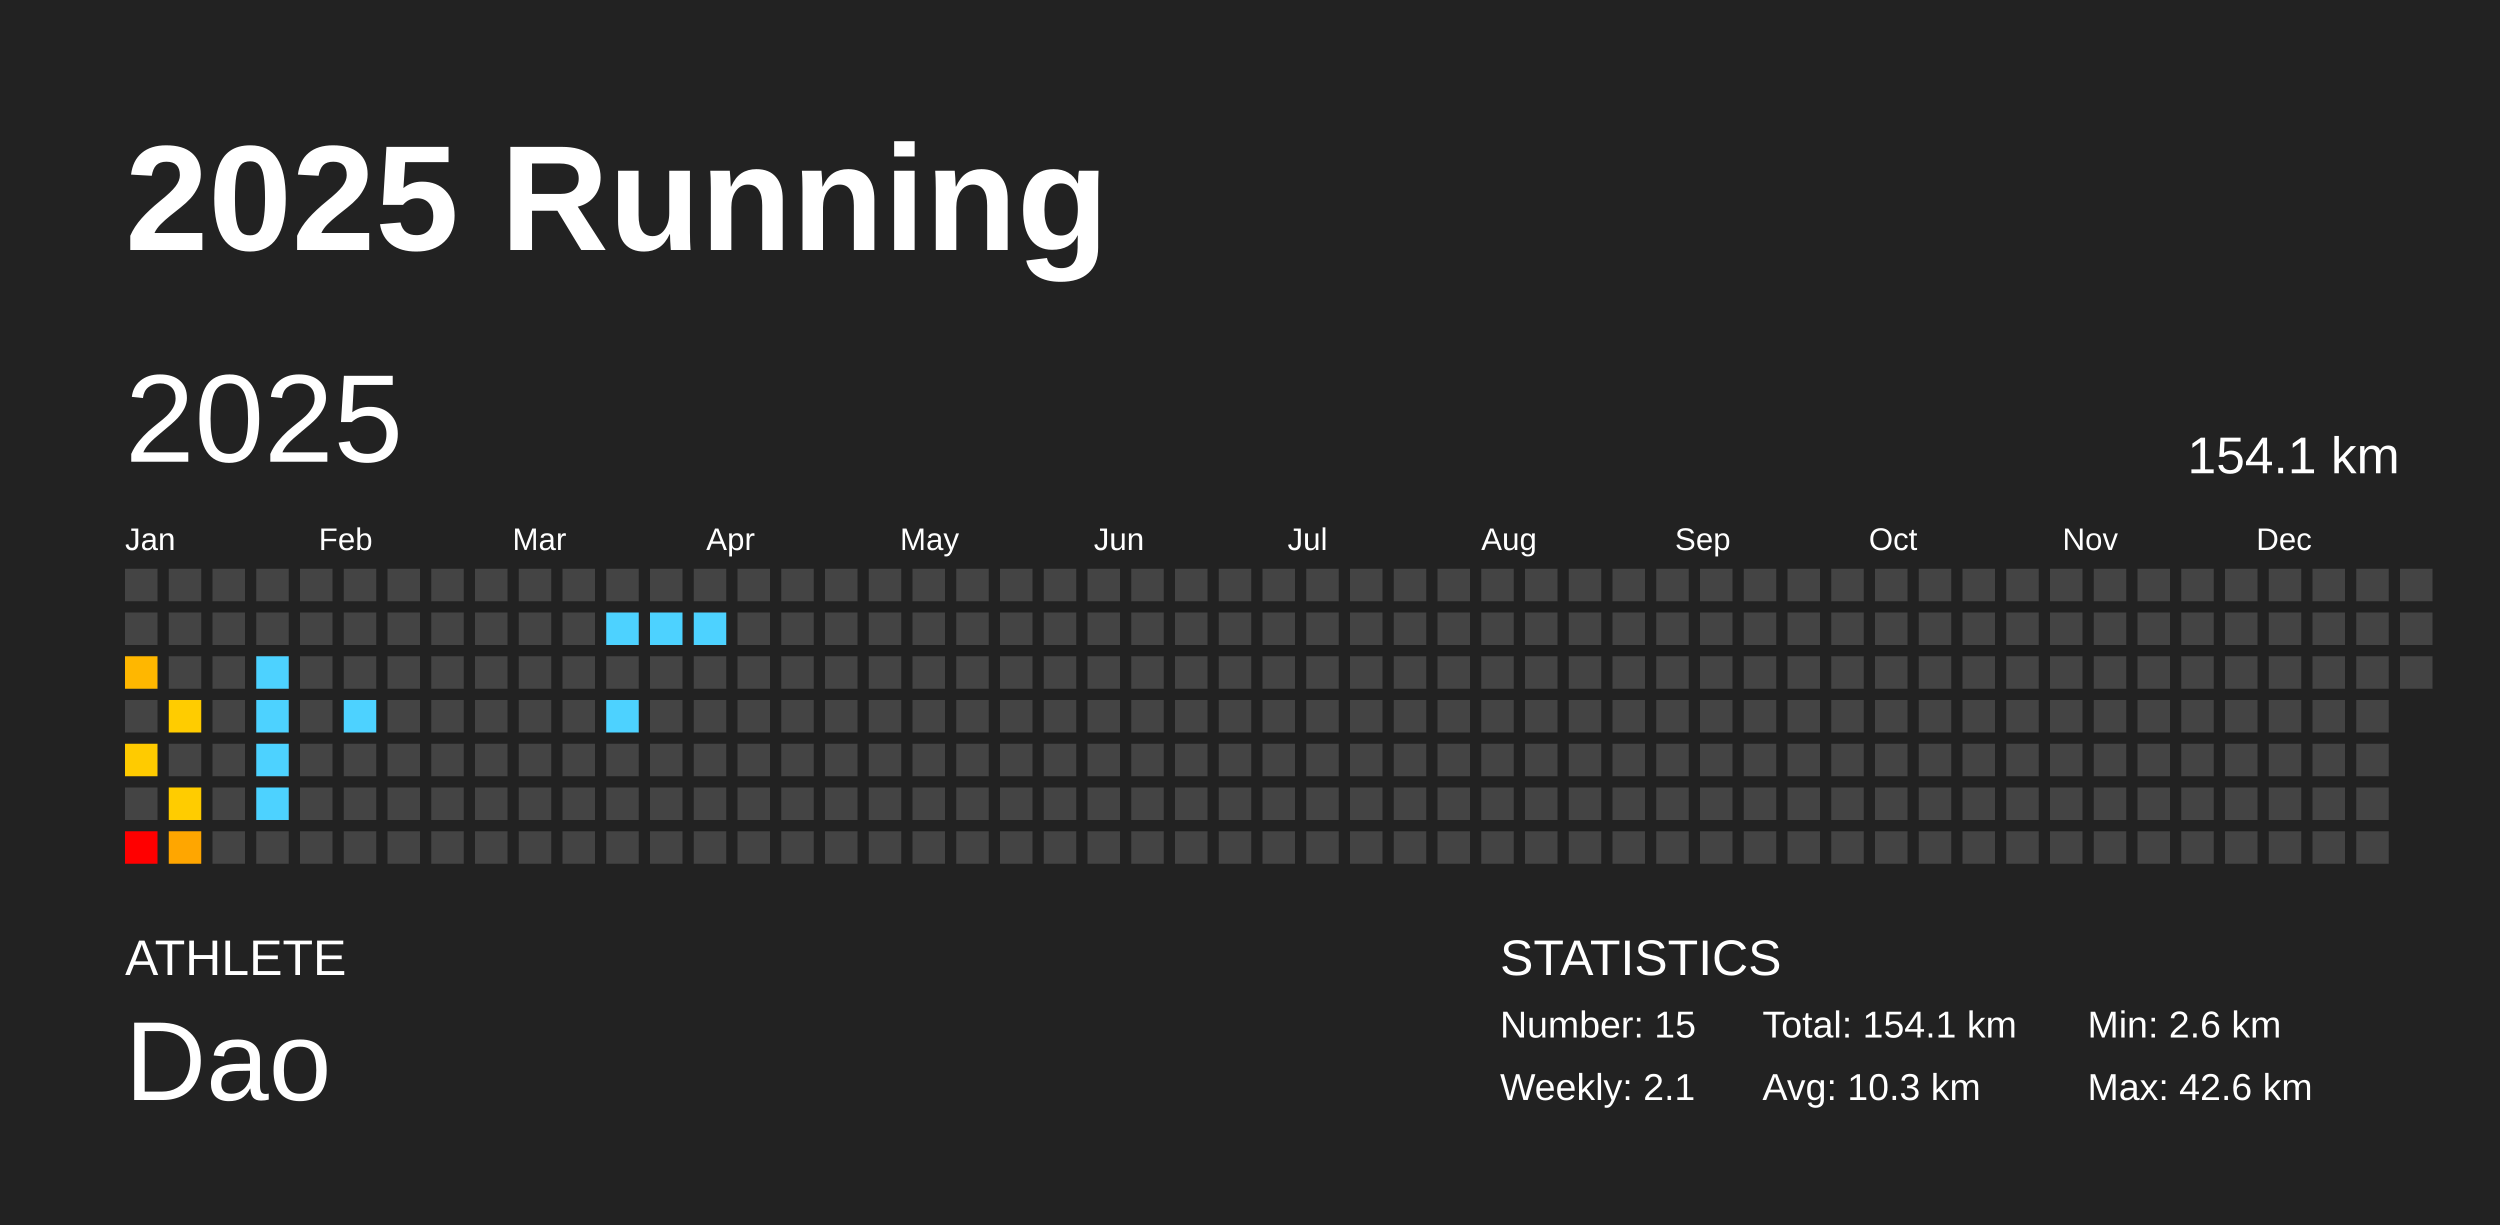
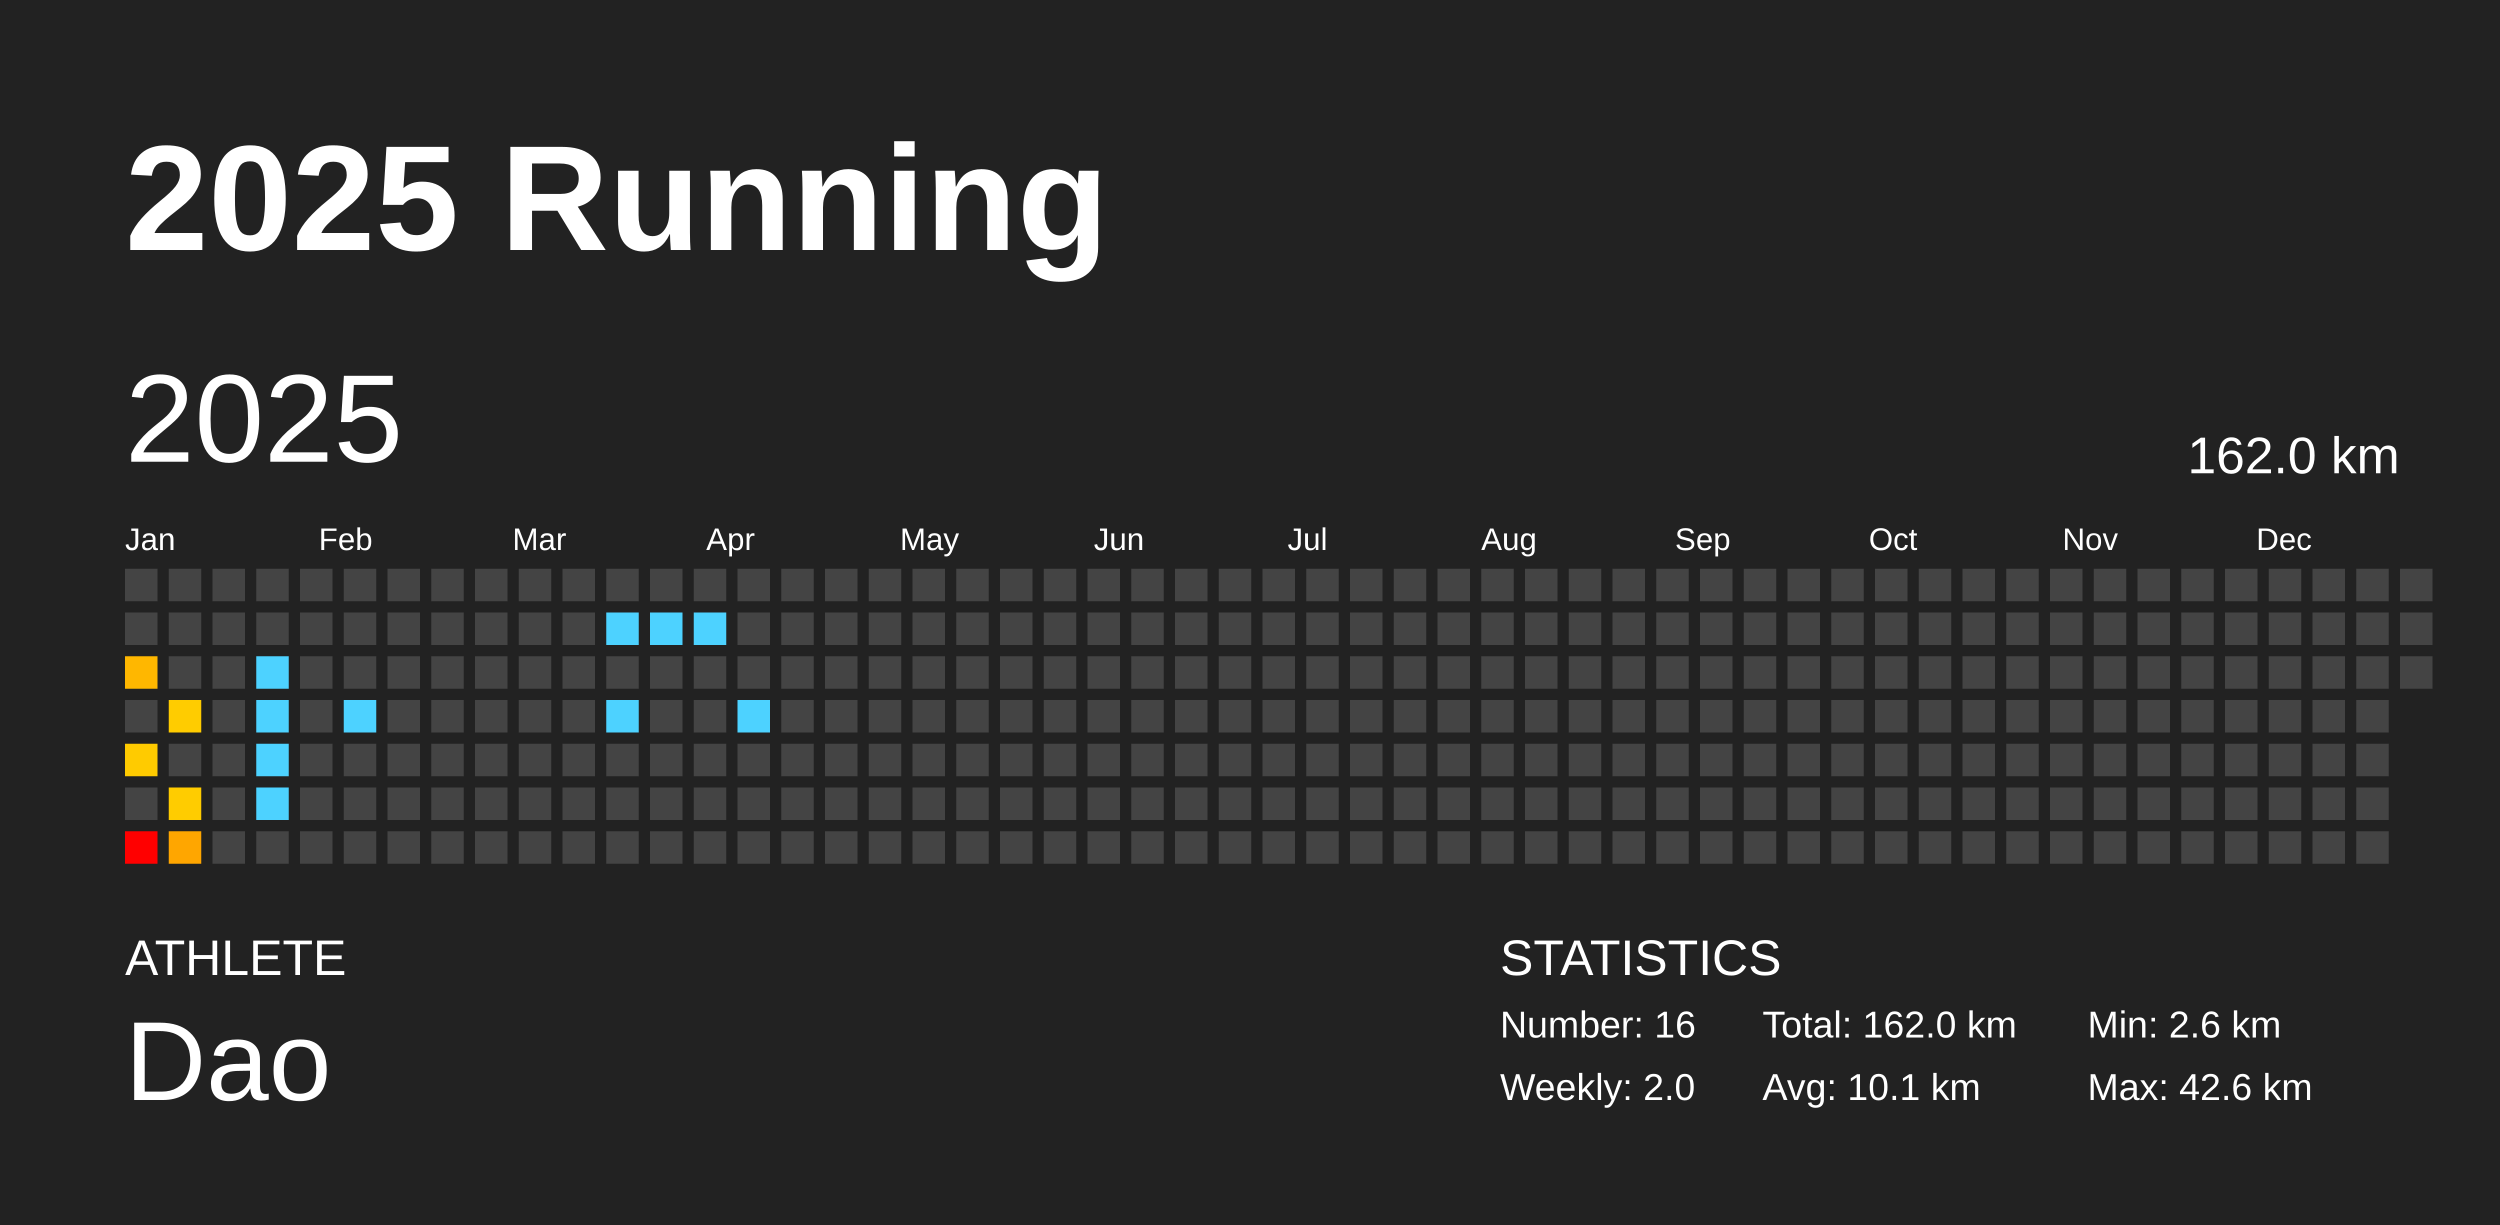
<svg xmlns="http://www.w3.org/2000/svg" baseProfile="full" height="98mm" version="1.1" viewBox="0,0,200,98" width="200mm">
  <defs />
  <rect fill="#222222" height="98" width="200" x="0" y="0" />
  <text fill="#FFFFFF" style="font-size:12px; font-family:Arial; font-weight:bold;" x="10" y="20">2025 Running</text>
  <text fill="#FFFFFF" style="font-size:4px; font-family:Arial" x="10" y="78">ATHLETE</text>
  <text fill="#FFFFFF" style="font-size:9px; font-family:Arial" x="10" y="88">Dao</text>
  <text fill="#FFFFFF" style="font-size:4px; font-family:Arial" x="120" y="78">STATISTICS</text>
-   <text fill="#FFFFFF" style="font-size:3px; font-family:Arial" x="120" y="83">Number: 15</text>
-   <text fill="#FFFFFF" style="font-size:3px; font-family:Arial" x="120" y="88">Weekly: 2.1</text>
-   <text fill="#FFFFFF" style="font-size:3px; font-family:Arial" x="141" y="83">Total: 154.1 km</text>
-   <text fill="#FFFFFF" style="font-size:3px; font-family:Arial" x="141" y="88">Avg: 10.3 km</text>
+   <text fill="#FFFFFF" style="font-size:3px; font-family:Arial" x="120" y="83">Number: 16</text>
+   <text fill="#FFFFFF" style="font-size:3px; font-family:Arial" x="120" y="88">Weekly: 2.0</text>
+   <text fill="#FFFFFF" style="font-size:3px; font-family:Arial" x="141" y="83">Total: 162.0 km</text>
+   <text fill="#FFFFFF" style="font-size:3px; font-family:Arial" x="141" y="88">Avg: 10.1 km</text>
  <text fill="#FFFFFF" style="font-size:3px; font-family:Arial" x="167" y="83">Min: 2.6 km</text>
  <text fill="#FFFFFF" style="font-size:3px; font-family:Arial" x="167" y="88">Max: 42.6 km</text>
  <text dominant-baseline="hanging" fill="#FFFFFF" style="font-size:10.0px; font-family:Arial;" x="10" y="30">2025</text>
-   <text dominant-baseline="hanging" fill="#FFFFFF" style="font-size:4.125px; font-family:Arial;" x="175" y="35">154.1 km</text>
+   <text dominant-baseline="hanging" fill="#FFFFFF" style="font-size:4.125px; font-family:Arial;" x="175" y="35">162.0 km</text>
  <text fill="#FFFFFF" style="font-size:2.5px; font-family:Arial" x="10.0" y="44">Jan</text>
  <text fill="#FFFFFF" style="font-size:2.5px; font-family:Arial" x="25.5" y="44">Feb</text>
  <text fill="#FFFFFF" style="font-size:2.5px; font-family:Arial" x="41.0" y="44">Mar</text>
  <text fill="#FFFFFF" style="font-size:2.5px; font-family:Arial" x="56.5" y="44">Apr</text>
  <text fill="#FFFFFF" style="font-size:2.5px; font-family:Arial" x="72.0" y="44">May</text>
  <text fill="#FFFFFF" style="font-size:2.5px; font-family:Arial" x="87.5" y="44">Jun</text>
  <text fill="#FFFFFF" style="font-size:2.5px; font-family:Arial" x="103.0" y="44">Jul</text>
  <text fill="#FFFFFF" style="font-size:2.5px; font-family:Arial" x="118.5" y="44">Aug</text>
  <text fill="#FFFFFF" style="font-size:2.5px; font-family:Arial" x="134.0" y="44">Sep</text>
  <text fill="#FFFFFF" style="font-size:2.5px; font-family:Arial" x="149.5" y="44">Oct</text>
  <text fill="#FFFFFF" style="font-size:2.5px; font-family:Arial" x="165.0" y="44">Nov</text>
  <text fill="#FFFFFF" style="font-size:2.5px; font-family:Arial" x="180.5" y="44">Dec</text>
  <rect fill="#444444" height="2.6" width="2.6" x="10.0" y="45.5" />
  <rect fill="#444444" height="2.6" width="2.6" x="10.0" y="49.0" />
  <rect fill="#ffb700" height="2.6" width="2.6" x="10.0" y="52.5" />
  <rect fill="#444444" height="2.6" width="2.6" x="10.0" y="56.0" />
  <rect fill="#ffcb00" height="2.6" width="2.6" x="10.0" y="59.5" />
  <rect fill="#444444" height="2.6" width="2.6" x="10.0" y="63.0" />
  <rect fill="red" height="2.6" width="2.6" x="10.0" y="66.5" />
  <rect fill="#444444" height="2.6" width="2.6" x="13.5" y="45.5" />
  <rect fill="#444444" height="2.6" width="2.6" x="13.5" y="49.0" />
  <rect fill="#444444" height="2.6" width="2.6" x="13.5" y="52.5" />
  <rect fill="#ffcc00" height="2.6" width="2.6" x="13.5" y="56.0" />
  <rect fill="#444444" height="2.6" width="2.6" x="13.5" y="59.5" />
  <rect fill="#ffcc00" height="2.6" width="2.6" x="13.5" y="63.0" />
  <rect fill="#ffa600" height="2.6" width="2.6" x="13.5" y="66.5" />
  <rect fill="#444444" height="2.6" width="2.6" x="17.0" y="45.5" />
  <rect fill="#444444" height="2.6" width="2.6" x="17.0" y="49.0" />
  <rect fill="#444444" height="2.6" width="2.6" x="17.0" y="52.5" />
  <rect fill="#444444" height="2.6" width="2.6" x="17.0" y="56.0" />
  <rect fill="#444444" height="2.6" width="2.6" x="17.0" y="59.5" />
  <rect fill="#444444" height="2.6" width="2.6" x="17.0" y="63.0" />
  <rect fill="#444444" height="2.6" width="2.6" x="17.0" y="66.5" />
  <rect fill="#444444" height="2.6" width="2.6" x="20.5" y="45.5" />
  <rect fill="#444444" height="2.6" width="2.6" x="20.5" y="49.0" />
  <rect fill="#4dd2ff" height="2.6" width="2.6" x="20.5" y="52.5" />
  <rect fill="#4dd2ff" height="2.6" width="2.6" x="20.5" y="56.0" />
  <rect fill="#4dd2ff" height="2.6" width="2.6" x="20.5" y="59.5" />
  <rect fill="#4dd2ff" height="2.6" width="2.6" x="20.5" y="63.0" />
  <rect fill="#444444" height="2.6" width="2.6" x="20.5" y="66.5" />
  <rect fill="#444444" height="2.6" width="2.6" x="24.0" y="45.5" />
  <rect fill="#444444" height="2.6" width="2.6" x="24.0" y="49.0" />
  <rect fill="#444444" height="2.6" width="2.6" x="24.0" y="52.5" />
  <rect fill="#444444" height="2.6" width="2.6" x="24.0" y="56.0" />
  <rect fill="#444444" height="2.6" width="2.6" x="24.0" y="59.5" />
  <rect fill="#444444" height="2.6" width="2.6" x="24.0" y="63.0" />
  <rect fill="#444444" height="2.6" width="2.6" x="24.0" y="66.5" />
  <rect fill="#444444" height="2.6" width="2.6" x="27.5" y="45.5" />
  <rect fill="#444444" height="2.6" width="2.6" x="27.5" y="49.0" />
  <rect fill="#444444" height="2.6" width="2.6" x="27.5" y="52.5" />
  <rect fill="#4dd2ff" height="2.6" width="2.6" x="27.5" y="56.0" />
  <rect fill="#444444" height="2.6" width="2.6" x="27.5" y="59.5" />
  <rect fill="#444444" height="2.6" width="2.6" x="27.5" y="63.0" />
  <rect fill="#444444" height="2.6" width="2.6" x="27.5" y="66.5" />
  <rect fill="#444444" height="2.6" width="2.6" x="31.0" y="45.5" />
  <rect fill="#444444" height="2.6" width="2.6" x="31.0" y="49.0" />
  <rect fill="#444444" height="2.6" width="2.6" x="31.0" y="52.5" />
  <rect fill="#444444" height="2.6" width="2.6" x="31.0" y="56.0" />
  <rect fill="#444444" height="2.6" width="2.6" x="31.0" y="59.5" />
  <rect fill="#444444" height="2.6" width="2.6" x="31.0" y="63.0" />
  <rect fill="#444444" height="2.6" width="2.6" x="31.0" y="66.5" />
  <rect fill="#444444" height="2.6" width="2.6" x="34.5" y="45.5" />
  <rect fill="#444444" height="2.6" width="2.6" x="34.5" y="49.0" />
  <rect fill="#444444" height="2.6" width="2.6" x="34.5" y="52.5" />
  <rect fill="#444444" height="2.6" width="2.6" x="34.5" y="56.0" />
  <rect fill="#444444" height="2.6" width="2.6" x="34.5" y="59.5" />
  <rect fill="#444444" height="2.6" width="2.6" x="34.5" y="63.0" />
  <rect fill="#444444" height="2.6" width="2.6" x="34.5" y="66.5" />
  <rect fill="#444444" height="2.6" width="2.6" x="38.0" y="45.5" />
  <rect fill="#444444" height="2.6" width="2.6" x="38.0" y="49.0" />
  <rect fill="#444444" height="2.6" width="2.6" x="38.0" y="52.5" />
  <rect fill="#444444" height="2.6" width="2.6" x="38.0" y="56.0" />
  <rect fill="#444444" height="2.6" width="2.6" x="38.0" y="59.5" />
  <rect fill="#444444" height="2.6" width="2.6" x="38.0" y="63.0" />
  <rect fill="#444444" height="2.6" width="2.6" x="38.0" y="66.5" />
  <rect fill="#444444" height="2.6" width="2.6" x="41.5" y="45.5" />
  <rect fill="#444444" height="2.6" width="2.6" x="41.5" y="49.0" />
  <rect fill="#444444" height="2.6" width="2.6" x="41.5" y="52.5" />
  <rect fill="#444444" height="2.6" width="2.6" x="41.5" y="56.0" />
  <rect fill="#444444" height="2.6" width="2.6" x="41.5" y="59.5" />
  <rect fill="#444444" height="2.6" width="2.6" x="41.5" y="63.0" />
  <rect fill="#444444" height="2.6" width="2.6" x="41.5" y="66.5" />
  <rect fill="#444444" height="2.6" width="2.6" x="45.0" y="45.5" />
  <rect fill="#444444" height="2.6" width="2.6" x="45.0" y="49.0" />
  <rect fill="#444444" height="2.6" width="2.6" x="45.0" y="52.5" />
  <rect fill="#444444" height="2.6" width="2.6" x="45.0" y="56.0" />
  <rect fill="#444444" height="2.6" width="2.6" x="45.0" y="59.5" />
  <rect fill="#444444" height="2.6" width="2.6" x="45.0" y="63.0" />
  <rect fill="#444444" height="2.6" width="2.6" x="45.0" y="66.5" />
  <rect fill="#444444" height="2.6" width="2.6" x="48.5" y="45.5" />
  <rect fill="#4dd2ff" height="2.6" width="2.6" x="48.5" y="49.0" />
  <rect fill="#444444" height="2.6" width="2.6" x="48.5" y="52.5" />
  <rect fill="#4dd2ff" height="2.6" width="2.6" x="48.5" y="56.0" />
  <rect fill="#444444" height="2.6" width="2.6" x="48.5" y="59.5" />
  <rect fill="#444444" height="2.6" width="2.6" x="48.5" y="63.0" />
  <rect fill="#444444" height="2.6" width="2.6" x="48.5" y="66.5" />
  <rect fill="#444444" height="2.6" width="2.6" x="52.0" y="45.5" />
  <rect fill="#4dd2ff" height="2.6" width="2.6" x="52.0" y="49.0" />
  <rect fill="#444444" height="2.6" width="2.6" x="52.0" y="52.5" />
  <rect fill="#444444" height="2.6" width="2.6" x="52.0" y="56.0" />
  <rect fill="#444444" height="2.6" width="2.6" x="52.0" y="59.5" />
  <rect fill="#444444" height="2.6" width="2.6" x="52.0" y="63.0" />
  <rect fill="#444444" height="2.6" width="2.6" x="52.0" y="66.5" />
  <rect fill="#444444" height="2.6" width="2.6" x="55.5" y="45.5" />
  <rect fill="#4dd2ff" height="2.6" width="2.6" x="55.5" y="49.0" />
  <rect fill="#444444" height="2.6" width="2.6" x="55.5" y="52.5" />
  <rect fill="#444444" height="2.6" width="2.6" x="55.5" y="56.0" />
  <rect fill="#444444" height="2.6" width="2.6" x="55.5" y="59.5" />
  <rect fill="#444444" height="2.6" width="2.6" x="55.5" y="63.0" />
  <rect fill="#444444" height="2.6" width="2.6" x="55.5" y="66.5" />
  <rect fill="#444444" height="2.6" width="2.6" x="59.0" y="45.5" />
  <rect fill="#444444" height="2.6" width="2.6" x="59.0" y="49.0" />
  <rect fill="#444444" height="2.6" width="2.6" x="59.0" y="52.5" />
-   <rect fill="#444444" height="2.6" width="2.6" x="59.0" y="56.0" />
+   <rect fill="#4dd2ff" height="2.6" width="2.6" x="59.0" y="56.0" />
  <rect fill="#444444" height="2.6" width="2.6" x="59.0" y="59.5" />
  <rect fill="#444444" height="2.6" width="2.6" x="59.0" y="63.0" />
  <rect fill="#444444" height="2.6" width="2.6" x="59.0" y="66.5" />
  <rect fill="#444444" height="2.6" width="2.6" x="62.5" y="45.5" />
  <rect fill="#444444" height="2.6" width="2.6" x="62.5" y="49.0" />
  <rect fill="#444444" height="2.6" width="2.6" x="62.5" y="52.5" />
  <rect fill="#444444" height="2.6" width="2.6" x="62.5" y="56.0" />
  <rect fill="#444444" height="2.6" width="2.6" x="62.5" y="59.5" />
  <rect fill="#444444" height="2.6" width="2.6" x="62.5" y="63.0" />
  <rect fill="#444444" height="2.6" width="2.6" x="62.5" y="66.5" />
  <rect fill="#444444" height="2.6" width="2.6" x="66.0" y="45.5" />
  <rect fill="#444444" height="2.6" width="2.6" x="66.0" y="49.0" />
  <rect fill="#444444" height="2.6" width="2.6" x="66.0" y="52.5" />
  <rect fill="#444444" height="2.6" width="2.6" x="66.0" y="56.0" />
  <rect fill="#444444" height="2.6" width="2.6" x="66.0" y="59.5" />
  <rect fill="#444444" height="2.6" width="2.6" x="66.0" y="63.0" />
  <rect fill="#444444" height="2.6" width="2.6" x="66.0" y="66.5" />
  <rect fill="#444444" height="2.6" width="2.6" x="69.5" y="45.5" />
  <rect fill="#444444" height="2.6" width="2.6" x="69.5" y="49.0" />
  <rect fill="#444444" height="2.6" width="2.6" x="69.5" y="52.5" />
  <rect fill="#444444" height="2.6" width="2.6" x="69.5" y="56.0" />
  <rect fill="#444444" height="2.6" width="2.6" x="69.5" y="59.5" />
  <rect fill="#444444" height="2.6" width="2.6" x="69.5" y="63.0" />
  <rect fill="#444444" height="2.6" width="2.6" x="69.5" y="66.5" />
  <rect fill="#444444" height="2.6" width="2.6" x="73.0" y="45.5" />
  <rect fill="#444444" height="2.6" width="2.6" x="73.0" y="49.0" />
  <rect fill="#444444" height="2.6" width="2.6" x="73.0" y="52.5" />
  <rect fill="#444444" height="2.6" width="2.6" x="73.0" y="56.0" />
  <rect fill="#444444" height="2.6" width="2.6" x="73.0" y="59.5" />
  <rect fill="#444444" height="2.6" width="2.6" x="73.0" y="63.0" />
  <rect fill="#444444" height="2.6" width="2.6" x="73.0" y="66.5" />
  <rect fill="#444444" height="2.6" width="2.6" x="76.5" y="45.5" />
  <rect fill="#444444" height="2.6" width="2.6" x="76.5" y="49.0" />
  <rect fill="#444444" height="2.6" width="2.6" x="76.5" y="52.5" />
  <rect fill="#444444" height="2.6" width="2.6" x="76.5" y="56.0" />
  <rect fill="#444444" height="2.6" width="2.6" x="76.5" y="59.5" />
  <rect fill="#444444" height="2.6" width="2.6" x="76.5" y="63.0" />
  <rect fill="#444444" height="2.6" width="2.6" x="76.5" y="66.5" />
  <rect fill="#444444" height="2.6" width="2.6" x="80.0" y="45.5" />
  <rect fill="#444444" height="2.6" width="2.6" x="80.0" y="49.0" />
  <rect fill="#444444" height="2.6" width="2.6" x="80.0" y="52.5" />
  <rect fill="#444444" height="2.6" width="2.6" x="80.0" y="56.0" />
  <rect fill="#444444" height="2.6" width="2.6" x="80.0" y="59.5" />
  <rect fill="#444444" height="2.6" width="2.6" x="80.0" y="63.0" />
  <rect fill="#444444" height="2.6" width="2.6" x="80.0" y="66.5" />
  <rect fill="#444444" height="2.6" width="2.6" x="83.5" y="45.5" />
  <rect fill="#444444" height="2.6" width="2.6" x="83.5" y="49.0" />
  <rect fill="#444444" height="2.6" width="2.6" x="83.5" y="52.5" />
  <rect fill="#444444" height="2.6" width="2.6" x="83.5" y="56.0" />
  <rect fill="#444444" height="2.6" width="2.6" x="83.5" y="59.5" />
  <rect fill="#444444" height="2.6" width="2.6" x="83.5" y="63.0" />
  <rect fill="#444444" height="2.6" width="2.6" x="83.5" y="66.5" />
  <rect fill="#444444" height="2.6" width="2.6" x="87.0" y="45.5" />
  <rect fill="#444444" height="2.6" width="2.6" x="87.0" y="49.0" />
  <rect fill="#444444" height="2.6" width="2.6" x="87.0" y="52.5" />
  <rect fill="#444444" height="2.6" width="2.6" x="87.0" y="56.0" />
  <rect fill="#444444" height="2.6" width="2.6" x="87.0" y="59.5" />
  <rect fill="#444444" height="2.6" width="2.6" x="87.0" y="63.0" />
  <rect fill="#444444" height="2.6" width="2.6" x="87.0" y="66.5" />
  <rect fill="#444444" height="2.6" width="2.6" x="90.5" y="45.5" />
  <rect fill="#444444" height="2.6" width="2.6" x="90.5" y="49.0" />
  <rect fill="#444444" height="2.6" width="2.6" x="90.5" y="52.5" />
  <rect fill="#444444" height="2.6" width="2.6" x="90.5" y="56.0" />
  <rect fill="#444444" height="2.6" width="2.6" x="90.5" y="59.5" />
  <rect fill="#444444" height="2.6" width="2.6" x="90.5" y="63.0" />
  <rect fill="#444444" height="2.6" width="2.6" x="90.5" y="66.5" />
  <rect fill="#444444" height="2.6" width="2.6" x="94.0" y="45.5" />
  <rect fill="#444444" height="2.6" width="2.6" x="94.0" y="49.0" />
  <rect fill="#444444" height="2.6" width="2.6" x="94.0" y="52.5" />
  <rect fill="#444444" height="2.6" width="2.6" x="94.0" y="56.0" />
  <rect fill="#444444" height="2.6" width="2.6" x="94.0" y="59.5" />
  <rect fill="#444444" height="2.6" width="2.6" x="94.0" y="63.0" />
  <rect fill="#444444" height="2.6" width="2.6" x="94.0" y="66.5" />
  <rect fill="#444444" height="2.6" width="2.6" x="97.5" y="45.5" />
  <rect fill="#444444" height="2.6" width="2.6" x="97.5" y="49.0" />
  <rect fill="#444444" height="2.6" width="2.6" x="97.5" y="52.5" />
  <rect fill="#444444" height="2.6" width="2.6" x="97.5" y="56.0" />
  <rect fill="#444444" height="2.6" width="2.6" x="97.5" y="59.5" />
  <rect fill="#444444" height="2.6" width="2.6" x="97.5" y="63.0" />
  <rect fill="#444444" height="2.6" width="2.6" x="97.5" y="66.5" />
  <rect fill="#444444" height="2.6" width="2.6" x="101.0" y="45.5" />
  <rect fill="#444444" height="2.6" width="2.6" x="101.0" y="49.0" />
  <rect fill="#444444" height="2.6" width="2.6" x="101.0" y="52.5" />
  <rect fill="#444444" height="2.6" width="2.6" x="101.0" y="56.0" />
  <rect fill="#444444" height="2.6" width="2.6" x="101.0" y="59.5" />
  <rect fill="#444444" height="2.6" width="2.6" x="101.0" y="63.0" />
  <rect fill="#444444" height="2.6" width="2.6" x="101.0" y="66.5" />
  <rect fill="#444444" height="2.6" width="2.6" x="104.5" y="45.5" />
  <rect fill="#444444" height="2.6" width="2.6" x="104.5" y="49.0" />
  <rect fill="#444444" height="2.6" width="2.6" x="104.5" y="52.5" />
  <rect fill="#444444" height="2.6" width="2.6" x="104.5" y="56.0" />
  <rect fill="#444444" height="2.6" width="2.6" x="104.5" y="59.5" />
  <rect fill="#444444" height="2.6" width="2.6" x="104.5" y="63.0" />
  <rect fill="#444444" height="2.6" width="2.6" x="104.5" y="66.5" />
  <rect fill="#444444" height="2.6" width="2.6" x="108.0" y="45.5" />
  <rect fill="#444444" height="2.6" width="2.6" x="108.0" y="49.0" />
  <rect fill="#444444" height="2.6" width="2.6" x="108.0" y="52.5" />
  <rect fill="#444444" height="2.6" width="2.6" x="108.0" y="56.0" />
  <rect fill="#444444" height="2.6" width="2.6" x="108.0" y="59.5" />
  <rect fill="#444444" height="2.6" width="2.6" x="108.0" y="63.0" />
  <rect fill="#444444" height="2.6" width="2.6" x="108.0" y="66.5" />
  <rect fill="#444444" height="2.6" width="2.6" x="111.5" y="45.5" />
  <rect fill="#444444" height="2.6" width="2.6" x="111.5" y="49.0" />
  <rect fill="#444444" height="2.6" width="2.6" x="111.5" y="52.5" />
  <rect fill="#444444" height="2.6" width="2.6" x="111.5" y="56.0" />
  <rect fill="#444444" height="2.6" width="2.6" x="111.5" y="59.5" />
  <rect fill="#444444" height="2.6" width="2.6" x="111.5" y="63.0" />
  <rect fill="#444444" height="2.6" width="2.6" x="111.5" y="66.5" />
  <rect fill="#444444" height="2.6" width="2.6" x="115.0" y="45.5" />
  <rect fill="#444444" height="2.6" width="2.6" x="115.0" y="49.0" />
  <rect fill="#444444" height="2.6" width="2.6" x="115.0" y="52.5" />
  <rect fill="#444444" height="2.6" width="2.6" x="115.0" y="56.0" />
  <rect fill="#444444" height="2.6" width="2.6" x="115.0" y="59.5" />
  <rect fill="#444444" height="2.6" width="2.6" x="115.0" y="63.0" />
  <rect fill="#444444" height="2.6" width="2.6" x="115.0" y="66.5" />
  <rect fill="#444444" height="2.6" width="2.6" x="118.5" y="45.5" />
  <rect fill="#444444" height="2.6" width="2.6" x="118.5" y="49.0" />
  <rect fill="#444444" height="2.6" width="2.6" x="118.5" y="52.5" />
  <rect fill="#444444" height="2.6" width="2.6" x="118.5" y="56.0" />
  <rect fill="#444444" height="2.6" width="2.6" x="118.5" y="59.5" />
  <rect fill="#444444" height="2.6" width="2.6" x="118.5" y="63.0" />
  <rect fill="#444444" height="2.6" width="2.6" x="118.5" y="66.5" />
  <rect fill="#444444" height="2.6" width="2.6" x="122.0" y="45.5" />
  <rect fill="#444444" height="2.6" width="2.6" x="122.0" y="49.0" />
  <rect fill="#444444" height="2.6" width="2.6" x="122.0" y="52.5" />
  <rect fill="#444444" height="2.6" width="2.6" x="122.0" y="56.0" />
  <rect fill="#444444" height="2.6" width="2.6" x="122.0" y="59.5" />
  <rect fill="#444444" height="2.6" width="2.6" x="122.0" y="63.0" />
  <rect fill="#444444" height="2.6" width="2.6" x="122.0" y="66.5" />
  <rect fill="#444444" height="2.6" width="2.6" x="125.5" y="45.5" />
  <rect fill="#444444" height="2.6" width="2.6" x="125.5" y="49.0" />
  <rect fill="#444444" height="2.6" width="2.6" x="125.5" y="52.5" />
  <rect fill="#444444" height="2.6" width="2.6" x="125.5" y="56.0" />
  <rect fill="#444444" height="2.6" width="2.6" x="125.5" y="59.5" />
  <rect fill="#444444" height="2.6" width="2.6" x="125.5" y="63.0" />
  <rect fill="#444444" height="2.6" width="2.6" x="125.5" y="66.5" />
  <rect fill="#444444" height="2.6" width="2.6" x="129.0" y="45.5" />
  <rect fill="#444444" height="2.6" width="2.6" x="129.0" y="49.0" />
  <rect fill="#444444" height="2.6" width="2.6" x="129.0" y="52.5" />
  <rect fill="#444444" height="2.6" width="2.6" x="129.0" y="56.0" />
  <rect fill="#444444" height="2.6" width="2.6" x="129.0" y="59.5" />
  <rect fill="#444444" height="2.6" width="2.6" x="129.0" y="63.0" />
  <rect fill="#444444" height="2.6" width="2.6" x="129.0" y="66.5" />
  <rect fill="#444444" height="2.6" width="2.6" x="132.5" y="45.5" />
  <rect fill="#444444" height="2.6" width="2.6" x="132.5" y="49.0" />
  <rect fill="#444444" height="2.6" width="2.6" x="132.5" y="52.5" />
  <rect fill="#444444" height="2.6" width="2.6" x="132.5" y="56.0" />
  <rect fill="#444444" height="2.6" width="2.6" x="132.5" y="59.5" />
  <rect fill="#444444" height="2.6" width="2.6" x="132.5" y="63.0" />
  <rect fill="#444444" height="2.6" width="2.6" x="132.5" y="66.5" />
  <rect fill="#444444" height="2.6" width="2.6" x="136.0" y="45.5" />
  <rect fill="#444444" height="2.6" width="2.6" x="136.0" y="49.0" />
  <rect fill="#444444" height="2.6" width="2.6" x="136.0" y="52.5" />
  <rect fill="#444444" height="2.6" width="2.6" x="136.0" y="56.0" />
  <rect fill="#444444" height="2.6" width="2.6" x="136.0" y="59.5" />
  <rect fill="#444444" height="2.6" width="2.6" x="136.0" y="63.0" />
  <rect fill="#444444" height="2.6" width="2.6" x="136.0" y="66.5" />
  <rect fill="#444444" height="2.6" width="2.6" x="139.5" y="45.5" />
  <rect fill="#444444" height="2.6" width="2.6" x="139.5" y="49.0" />
  <rect fill="#444444" height="2.6" width="2.6" x="139.5" y="52.5" />
  <rect fill="#444444" height="2.6" width="2.6" x="139.5" y="56.0" />
  <rect fill="#444444" height="2.6" width="2.6" x="139.5" y="59.5" />
  <rect fill="#444444" height="2.6" width="2.6" x="139.5" y="63.0" />
  <rect fill="#444444" height="2.6" width="2.6" x="139.5" y="66.5" />
  <rect fill="#444444" height="2.6" width="2.6" x="143.0" y="45.5" />
  <rect fill="#444444" height="2.6" width="2.6" x="143.0" y="49.0" />
  <rect fill="#444444" height="2.6" width="2.6" x="143.0" y="52.5" />
  <rect fill="#444444" height="2.6" width="2.6" x="143.0" y="56.0" />
  <rect fill="#444444" height="2.6" width="2.6" x="143.0" y="59.5" />
  <rect fill="#444444" height="2.6" width="2.6" x="143.0" y="63.0" />
  <rect fill="#444444" height="2.6" width="2.6" x="143.0" y="66.5" />
  <rect fill="#444444" height="2.6" width="2.6" x="146.5" y="45.5" />
  <rect fill="#444444" height="2.6" width="2.6" x="146.5" y="49.0" />
  <rect fill="#444444" height="2.6" width="2.6" x="146.5" y="52.5" />
  <rect fill="#444444" height="2.6" width="2.6" x="146.5" y="56.0" />
  <rect fill="#444444" height="2.6" width="2.6" x="146.5" y="59.5" />
  <rect fill="#444444" height="2.6" width="2.6" x="146.5" y="63.0" />
  <rect fill="#444444" height="2.6" width="2.6" x="146.5" y="66.5" />
  <rect fill="#444444" height="2.6" width="2.6" x="150.0" y="45.5" />
  <rect fill="#444444" height="2.6" width="2.6" x="150.0" y="49.0" />
  <rect fill="#444444" height="2.6" width="2.6" x="150.0" y="52.5" />
  <rect fill="#444444" height="2.6" width="2.6" x="150.0" y="56.0" />
  <rect fill="#444444" height="2.6" width="2.6" x="150.0" y="59.5" />
  <rect fill="#444444" height="2.6" width="2.6" x="150.0" y="63.0" />
  <rect fill="#444444" height="2.6" width="2.6" x="150.0" y="66.5" />
  <rect fill="#444444" height="2.6" width="2.6" x="153.5" y="45.5" />
  <rect fill="#444444" height="2.6" width="2.6" x="153.5" y="49.0" />
  <rect fill="#444444" height="2.6" width="2.6" x="153.5" y="52.5" />
  <rect fill="#444444" height="2.6" width="2.6" x="153.5" y="56.0" />
  <rect fill="#444444" height="2.6" width="2.6" x="153.5" y="59.5" />
  <rect fill="#444444" height="2.6" width="2.6" x="153.5" y="63.0" />
  <rect fill="#444444" height="2.6" width="2.6" x="153.5" y="66.5" />
  <rect fill="#444444" height="2.6" width="2.6" x="157.0" y="45.5" />
  <rect fill="#444444" height="2.6" width="2.6" x="157.0" y="49.0" />
  <rect fill="#444444" height="2.6" width="2.6" x="157.0" y="52.5" />
  <rect fill="#444444" height="2.6" width="2.6" x="157.0" y="56.0" />
  <rect fill="#444444" height="2.6" width="2.6" x="157.0" y="59.5" />
  <rect fill="#444444" height="2.6" width="2.6" x="157.0" y="63.0" />
  <rect fill="#444444" height="2.6" width="2.6" x="157.0" y="66.5" />
  <rect fill="#444444" height="2.6" width="2.6" x="160.5" y="45.5" />
  <rect fill="#444444" height="2.6" width="2.6" x="160.5" y="49.0" />
  <rect fill="#444444" height="2.6" width="2.6" x="160.5" y="52.5" />
  <rect fill="#444444" height="2.6" width="2.6" x="160.5" y="56.0" />
  <rect fill="#444444" height="2.6" width="2.6" x="160.5" y="59.5" />
  <rect fill="#444444" height="2.6" width="2.6" x="160.5" y="63.0" />
  <rect fill="#444444" height="2.6" width="2.6" x="160.5" y="66.5" />
  <rect fill="#444444" height="2.6" width="2.6" x="164.0" y="45.5" />
  <rect fill="#444444" height="2.6" width="2.6" x="164.0" y="49.0" />
  <rect fill="#444444" height="2.6" width="2.6" x="164.0" y="52.5" />
  <rect fill="#444444" height="2.6" width="2.6" x="164.0" y="56.0" />
  <rect fill="#444444" height="2.6" width="2.6" x="164.0" y="59.5" />
  <rect fill="#444444" height="2.6" width="2.6" x="164.0" y="63.0" />
  <rect fill="#444444" height="2.6" width="2.6" x="164.0" y="66.5" />
  <rect fill="#444444" height="2.6" width="2.6" x="167.5" y="45.5" />
  <rect fill="#444444" height="2.6" width="2.6" x="167.5" y="49.0" />
  <rect fill="#444444" height="2.6" width="2.6" x="167.5" y="52.5" />
  <rect fill="#444444" height="2.6" width="2.6" x="167.5" y="56.0" />
  <rect fill="#444444" height="2.6" width="2.6" x="167.5" y="59.5" />
  <rect fill="#444444" height="2.6" width="2.6" x="167.5" y="63.0" />
  <rect fill="#444444" height="2.6" width="2.6" x="167.5" y="66.5" />
  <rect fill="#444444" height="2.6" width="2.6" x="171.0" y="45.5" />
  <rect fill="#444444" height="2.6" width="2.6" x="171.0" y="49.0" />
  <rect fill="#444444" height="2.6" width="2.6" x="171.0" y="52.5" />
  <rect fill="#444444" height="2.6" width="2.6" x="171.0" y="56.0" />
  <rect fill="#444444" height="2.6" width="2.6" x="171.0" y="59.5" />
  <rect fill="#444444" height="2.6" width="2.6" x="171.0" y="63.0" />
  <rect fill="#444444" height="2.6" width="2.6" x="171.0" y="66.5" />
  <rect fill="#444444" height="2.6" width="2.6" x="174.5" y="45.5" />
  <rect fill="#444444" height="2.6" width="2.6" x="174.5" y="49.0" />
  <rect fill="#444444" height="2.6" width="2.6" x="174.5" y="52.5" />
  <rect fill="#444444" height="2.6" width="2.6" x="174.5" y="56.0" />
  <rect fill="#444444" height="2.6" width="2.6" x="174.5" y="59.5" />
  <rect fill="#444444" height="2.6" width="2.6" x="174.5" y="63.0" />
  <rect fill="#444444" height="2.6" width="2.6" x="174.5" y="66.5" />
  <rect fill="#444444" height="2.6" width="2.6" x="178.0" y="45.5" />
  <rect fill="#444444" height="2.6" width="2.6" x="178.0" y="49.0" />
  <rect fill="#444444" height="2.6" width="2.6" x="178.0" y="52.5" />
  <rect fill="#444444" height="2.6" width="2.6" x="178.0" y="56.0" />
  <rect fill="#444444" height="2.6" width="2.6" x="178.0" y="59.5" />
  <rect fill="#444444" height="2.6" width="2.6" x="178.0" y="63.0" />
  <rect fill="#444444" height="2.6" width="2.6" x="178.0" y="66.5" />
  <rect fill="#444444" height="2.6" width="2.6" x="181.5" y="45.5" />
  <rect fill="#444444" height="2.6" width="2.6" x="181.5" y="49.0" />
  <rect fill="#444444" height="2.6" width="2.6" x="181.5" y="52.5" />
  <rect fill="#444444" height="2.6" width="2.6" x="181.5" y="56.0" />
  <rect fill="#444444" height="2.6" width="2.6" x="181.5" y="59.5" />
  <rect fill="#444444" height="2.6" width="2.6" x="181.5" y="63.0" />
  <rect fill="#444444" height="2.6" width="2.6" x="181.5" y="66.5" />
  <rect fill="#444444" height="2.6" width="2.6" x="185.0" y="45.5" />
  <rect fill="#444444" height="2.6" width="2.6" x="185.0" y="49.0" />
  <rect fill="#444444" height="2.6" width="2.6" x="185.0" y="52.5" />
  <rect fill="#444444" height="2.6" width="2.6" x="185.0" y="56.0" />
  <rect fill="#444444" height="2.6" width="2.6" x="185.0" y="59.5" />
  <rect fill="#444444" height="2.6" width="2.6" x="185.0" y="63.0" />
  <rect fill="#444444" height="2.6" width="2.6" x="185.0" y="66.5" />
  <rect fill="#444444" height="2.6" width="2.6" x="188.5" y="45.5" />
  <rect fill="#444444" height="2.6" width="2.6" x="188.5" y="49.0" />
  <rect fill="#444444" height="2.6" width="2.6" x="188.5" y="52.5" />
  <rect fill="#444444" height="2.6" width="2.6" x="188.5" y="56.0" />
  <rect fill="#444444" height="2.6" width="2.6" x="188.5" y="59.5" />
  <rect fill="#444444" height="2.6" width="2.6" x="188.5" y="63.0" />
  <rect fill="#444444" height="2.6" width="2.6" x="188.5" y="66.5" />
  <rect fill="#444444" height="2.6" width="2.6" x="192.0" y="45.5" />
  <rect fill="#444444" height="2.6" width="2.6" x="192.0" y="49.0" />
  <rect fill="#444444" height="2.6" width="2.6" x="192.0" y="52.5" />
</svg>
